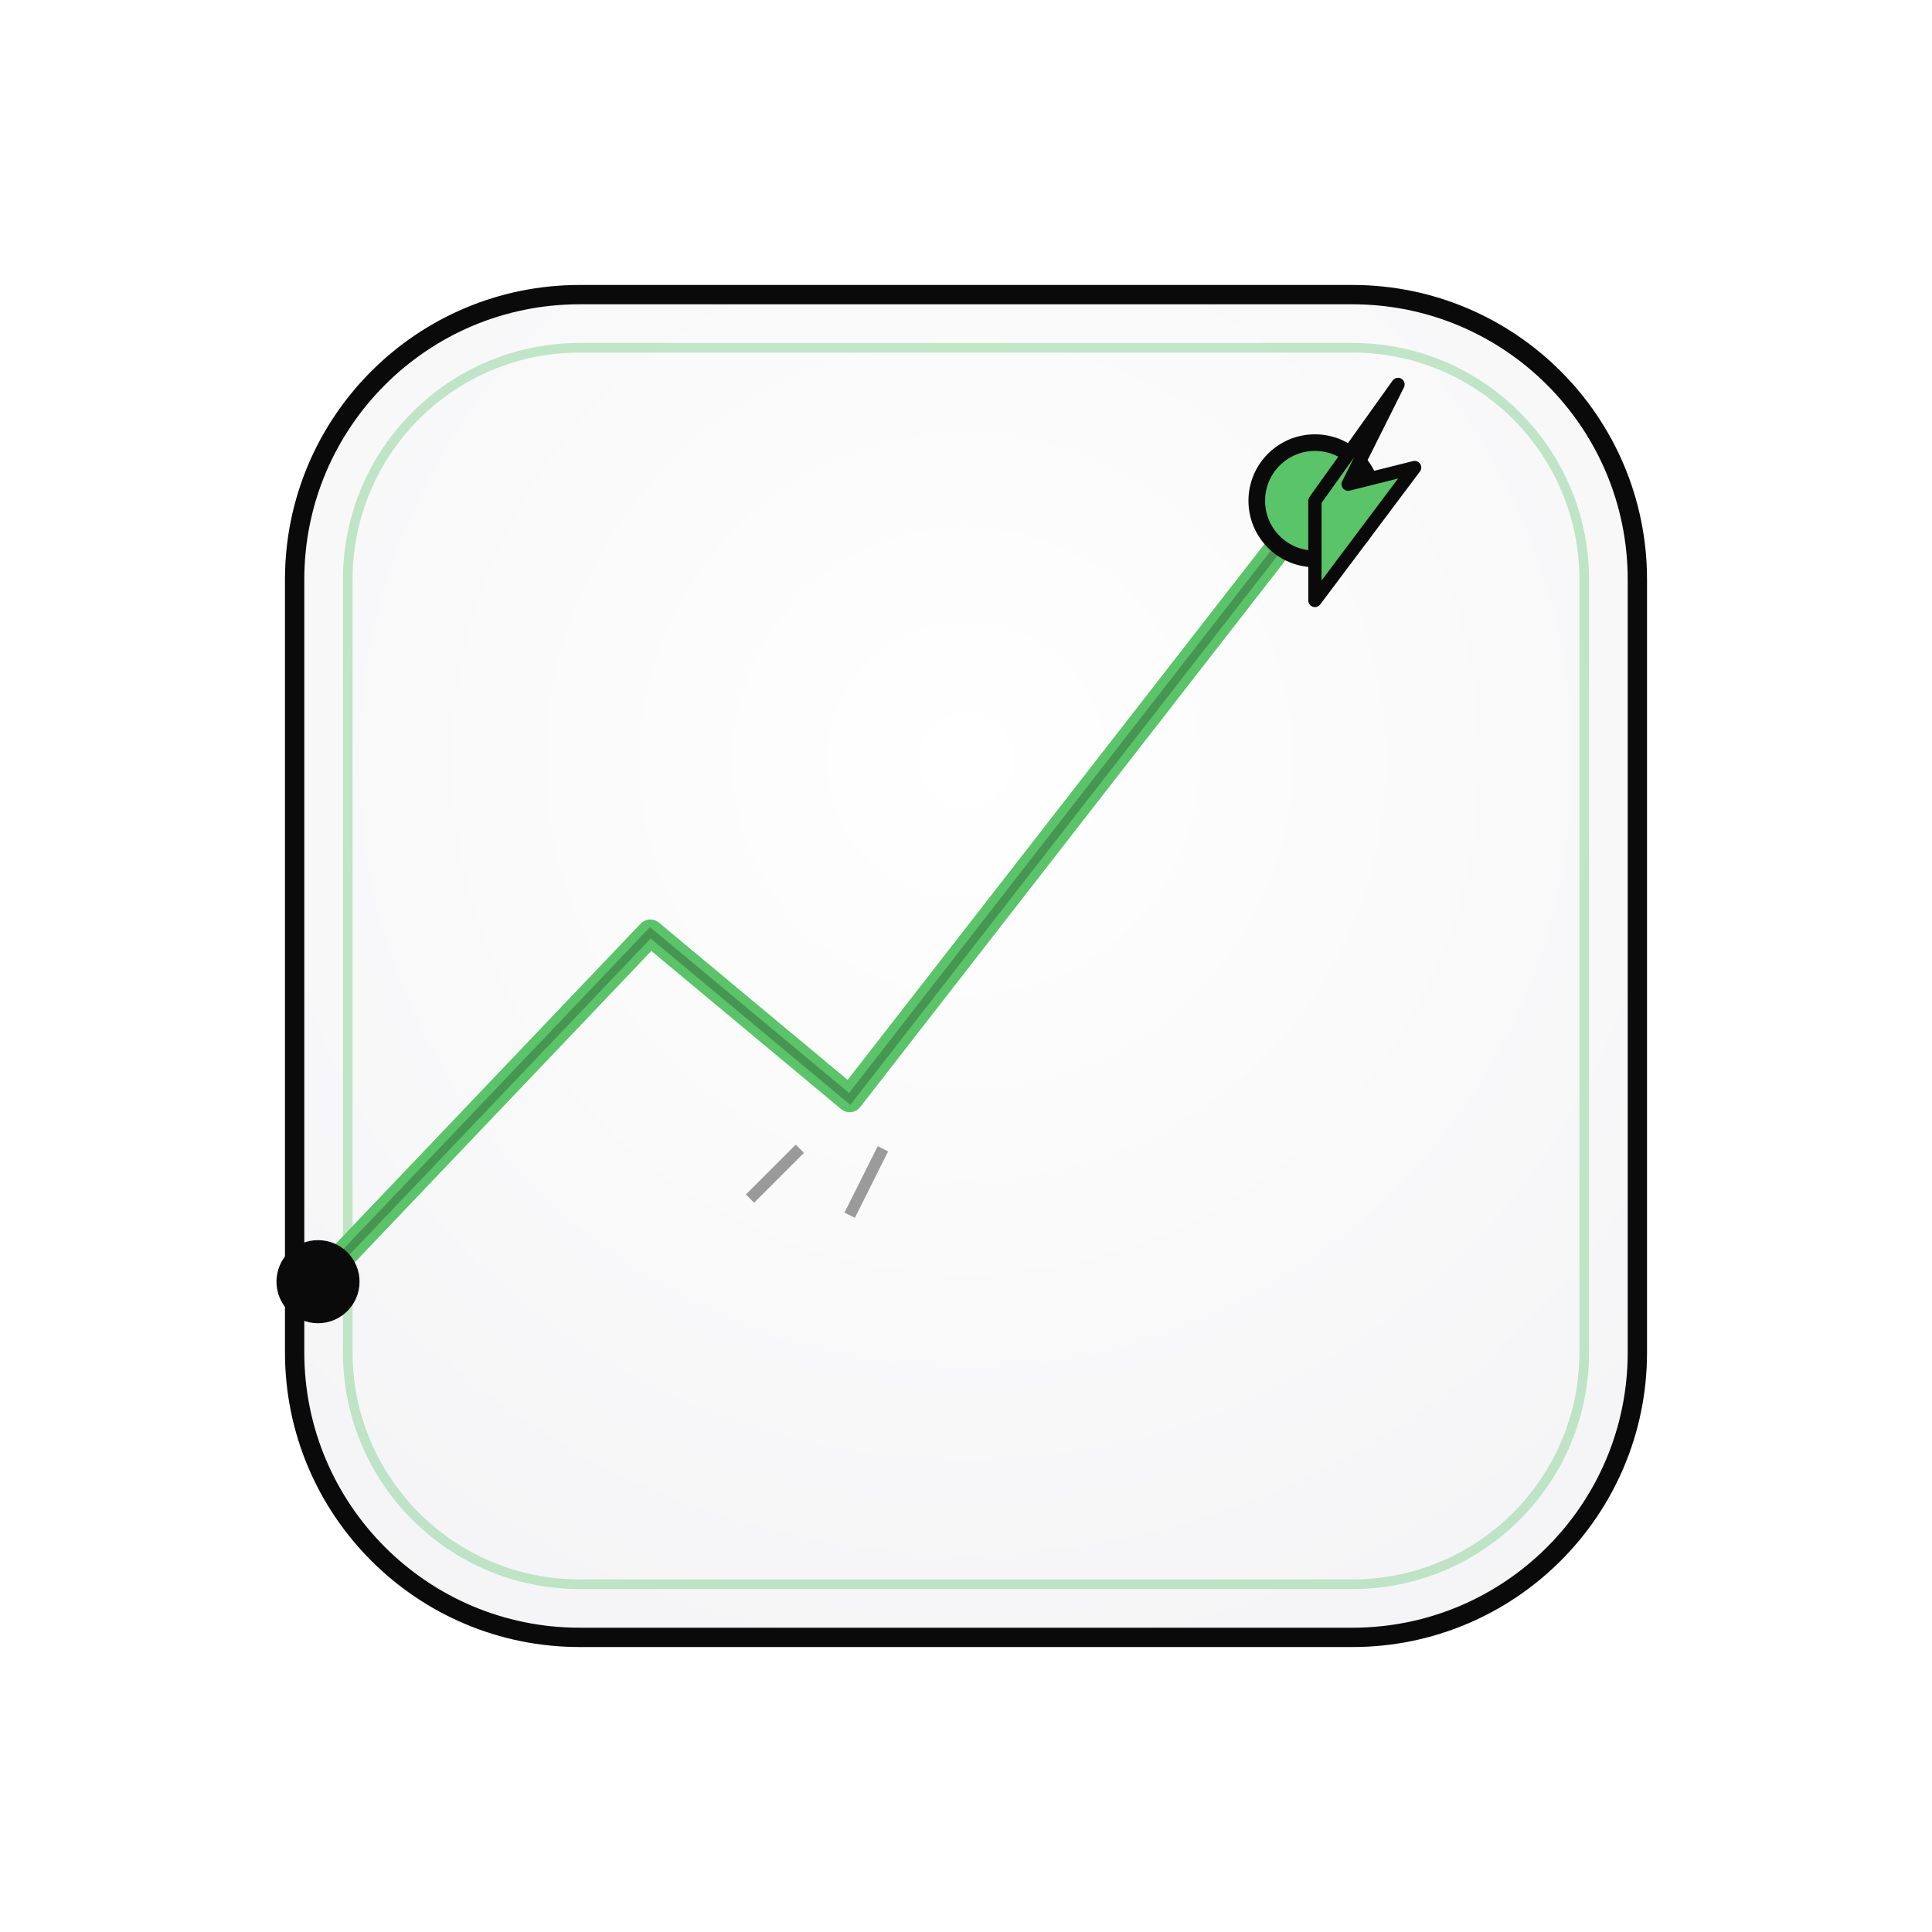
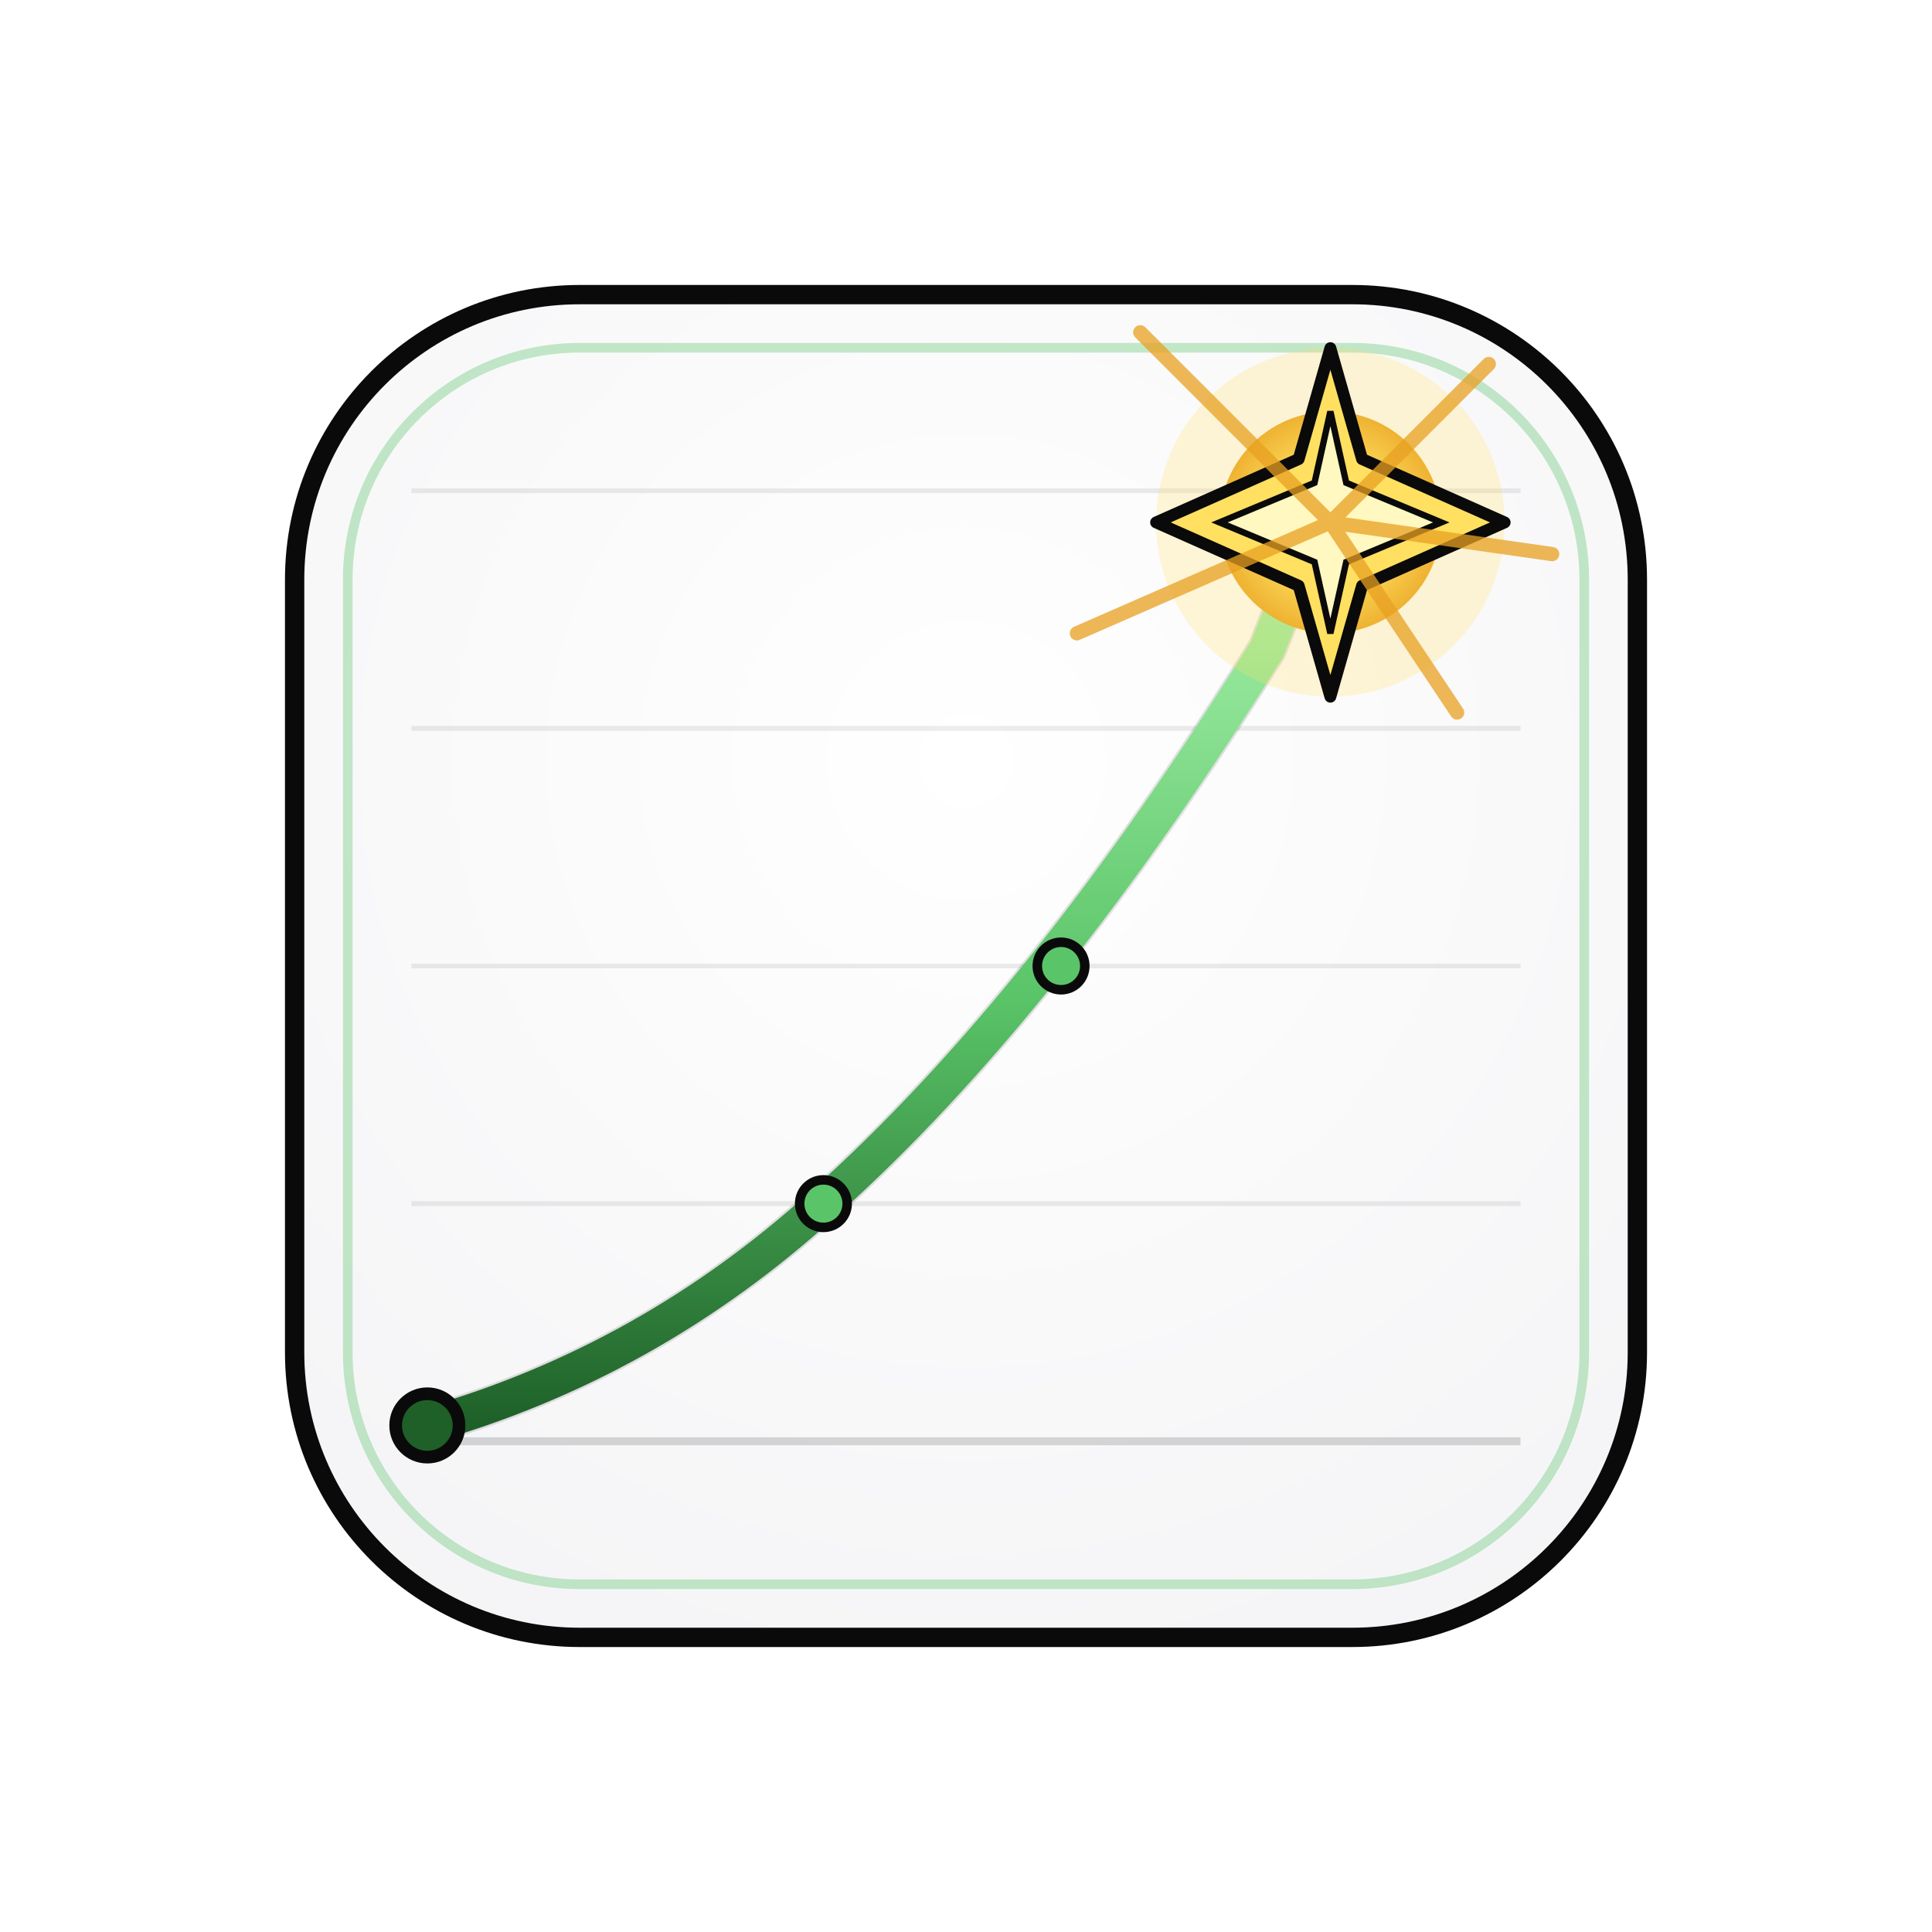
<svg xmlns="http://www.w3.org/2000/svg" viewBox="0 0 200 200" width="200" height="200">
  <defs>
    <radialGradient id="cr-bg" cx="50%" cy="35%" r="75%">
      <stop offset="0%" stop-color="#ffffff" />
      <stop offset="100%" stop-color="#f4f4f6" />
    </radialGradient>
-     <linearGradient id="cr-green" x1="0" y1="0" x2="1" y2="1">
-       <stop offset="0%" stop-color="#b8f0b0" />
-       <stop offset="55%" stop-color="#5ac468" />
+     <linearGradient id="cr-green" x1="0" y1="0" x2="0" y2="1">
+       <stop offset="0%" stop-color="#a4f0a8" />
+       <stop offset="50%" stop-color="#5ac468" />
      <stop offset="100%" stop-color="#1e6028" />
    </linearGradient>
+     <radialGradient id="cr-burst" cx="50%" cy="50%" r="60%">
+       <stop offset="0%" stop-color="#fff8c0" />
+       <stop offset="40%" stop-color="#ffe060" />
+       <stop offset="100%" stop-color="#e8a020" />
+     </radialGradient>
  </defs>
  <rect x="30" y="30" width="140" height="140" rx="30" fill="url(#cr-bg)" />
  <rect x="30.5" y="30.5" width="139" height="139" rx="29.5" fill="none" stroke="#0a0a0a" stroke-width="2" />
  <rect x="36" y="36" width="128" height="128" rx="24" fill="none" stroke="rgba(90,196,104,.35)" stroke-width="1" />
-   <g transform="translate(100,100) scale(0.86) translate(-100,-100)">
-     <path d="M22 138 L62 96 L86 116 L142 44" stroke="#5ac468" stroke-width="3.2" fill="none" stroke-linecap="round" stroke-linejoin="round" />
-     <path d="M22 138 L62 96 L86 116 L142 44" stroke="#0a0a0a" stroke-width="1" fill="none" opacity=".25" />
-     <circle cx="142" cy="44" r="7" fill="#5ac468" stroke="#0a0a0a" stroke-width="2" />
-     <path d="M142 44 L152 30 L146 42 L154 40 L142 56 Z" fill="#5ac468" stroke="#0a0a0a" stroke-width="1.6" stroke-linejoin="round" />
-     <circle cx="22" cy="138" r="5" fill="#0a0a0a" />
-     <path d="M80 122 L74 128 M90 122 L86 130" stroke="#0a0a0a" stroke-width="1.4" opacity=".4" />
+   <g transform="translate(100,100) scale(0.82) translate(-100,-100)">
+     <path d="M30 160 L170 160" stroke="#0a0a0a" stroke-width="1" opacity=".15" />
+     <path d="M30 130 L170 130" stroke="#0a0a0a" stroke-width=".6" opacity=".08" />
+     <path d="M30 100 L170 100" stroke="#0a0a0a" stroke-width=".6" opacity=".08" />
+     <path d="M30 70 L170 70" stroke="#0a0a0a" stroke-width=".6" opacity=".08" />
+     <path d="M30 40 L170 40" stroke="#0a0a0a" stroke-width=".6" opacity=".08" />
+     <path d="M32 158 Q60 150 82 130 Q110 105 138 60 L142 50" stroke="#0a0a0a" stroke-width="5" fill="none" stroke-linecap="round" opacity=".12" />
+     <path d="M32 158 Q60 150 82 130 Q110 105 138 60 L142 50" stroke="url(#cr-green)" stroke-width="4.5" fill="none" stroke-linecap="round" />
+     <g transform="translate(146,44)">
+       <circle r="22" fill="#ffe060" opacity=".25" />
+       <circle r="14" fill="url(#cr-burst)" />
+       <path d="M0 -22 L4 -8 L22 0 L4 8 L0 22 L-4 8 L-22 0 L-4 -8 Z" fill="#ffe060" stroke="#0a0a0a" stroke-width="1.5" stroke-linejoin="round" />
+       <path d="M0 -14 L2 -5 L14 0 L2 5 L0 14 L-2 5 L-14 0 L-2 -5 Z" fill="#fff8c0" stroke="#0a0a0a" stroke-width=".8" />
+     </g>
+     <path d="M146 44 L166 24 M146 44 L174 48 M146 44 L162 68 M146 44 L122 20 M146 44 L114 58" stroke="#e8a020" stroke-width="1.8" stroke-linecap="round" opacity=".75" />
+     <circle cx="32" cy="158" r="4" fill="#1e6028" stroke="#0a0a0a" stroke-width="1.6" />
+     <circle cx="82" cy="130" r="3" fill="#5ac468" stroke="#0a0a0a" stroke-width="1.2" />
+     <circle cx="112" cy="100" r="3" fill="#5ac468" stroke="#0a0a0a" stroke-width="1.2" />
  </g>
</svg>
